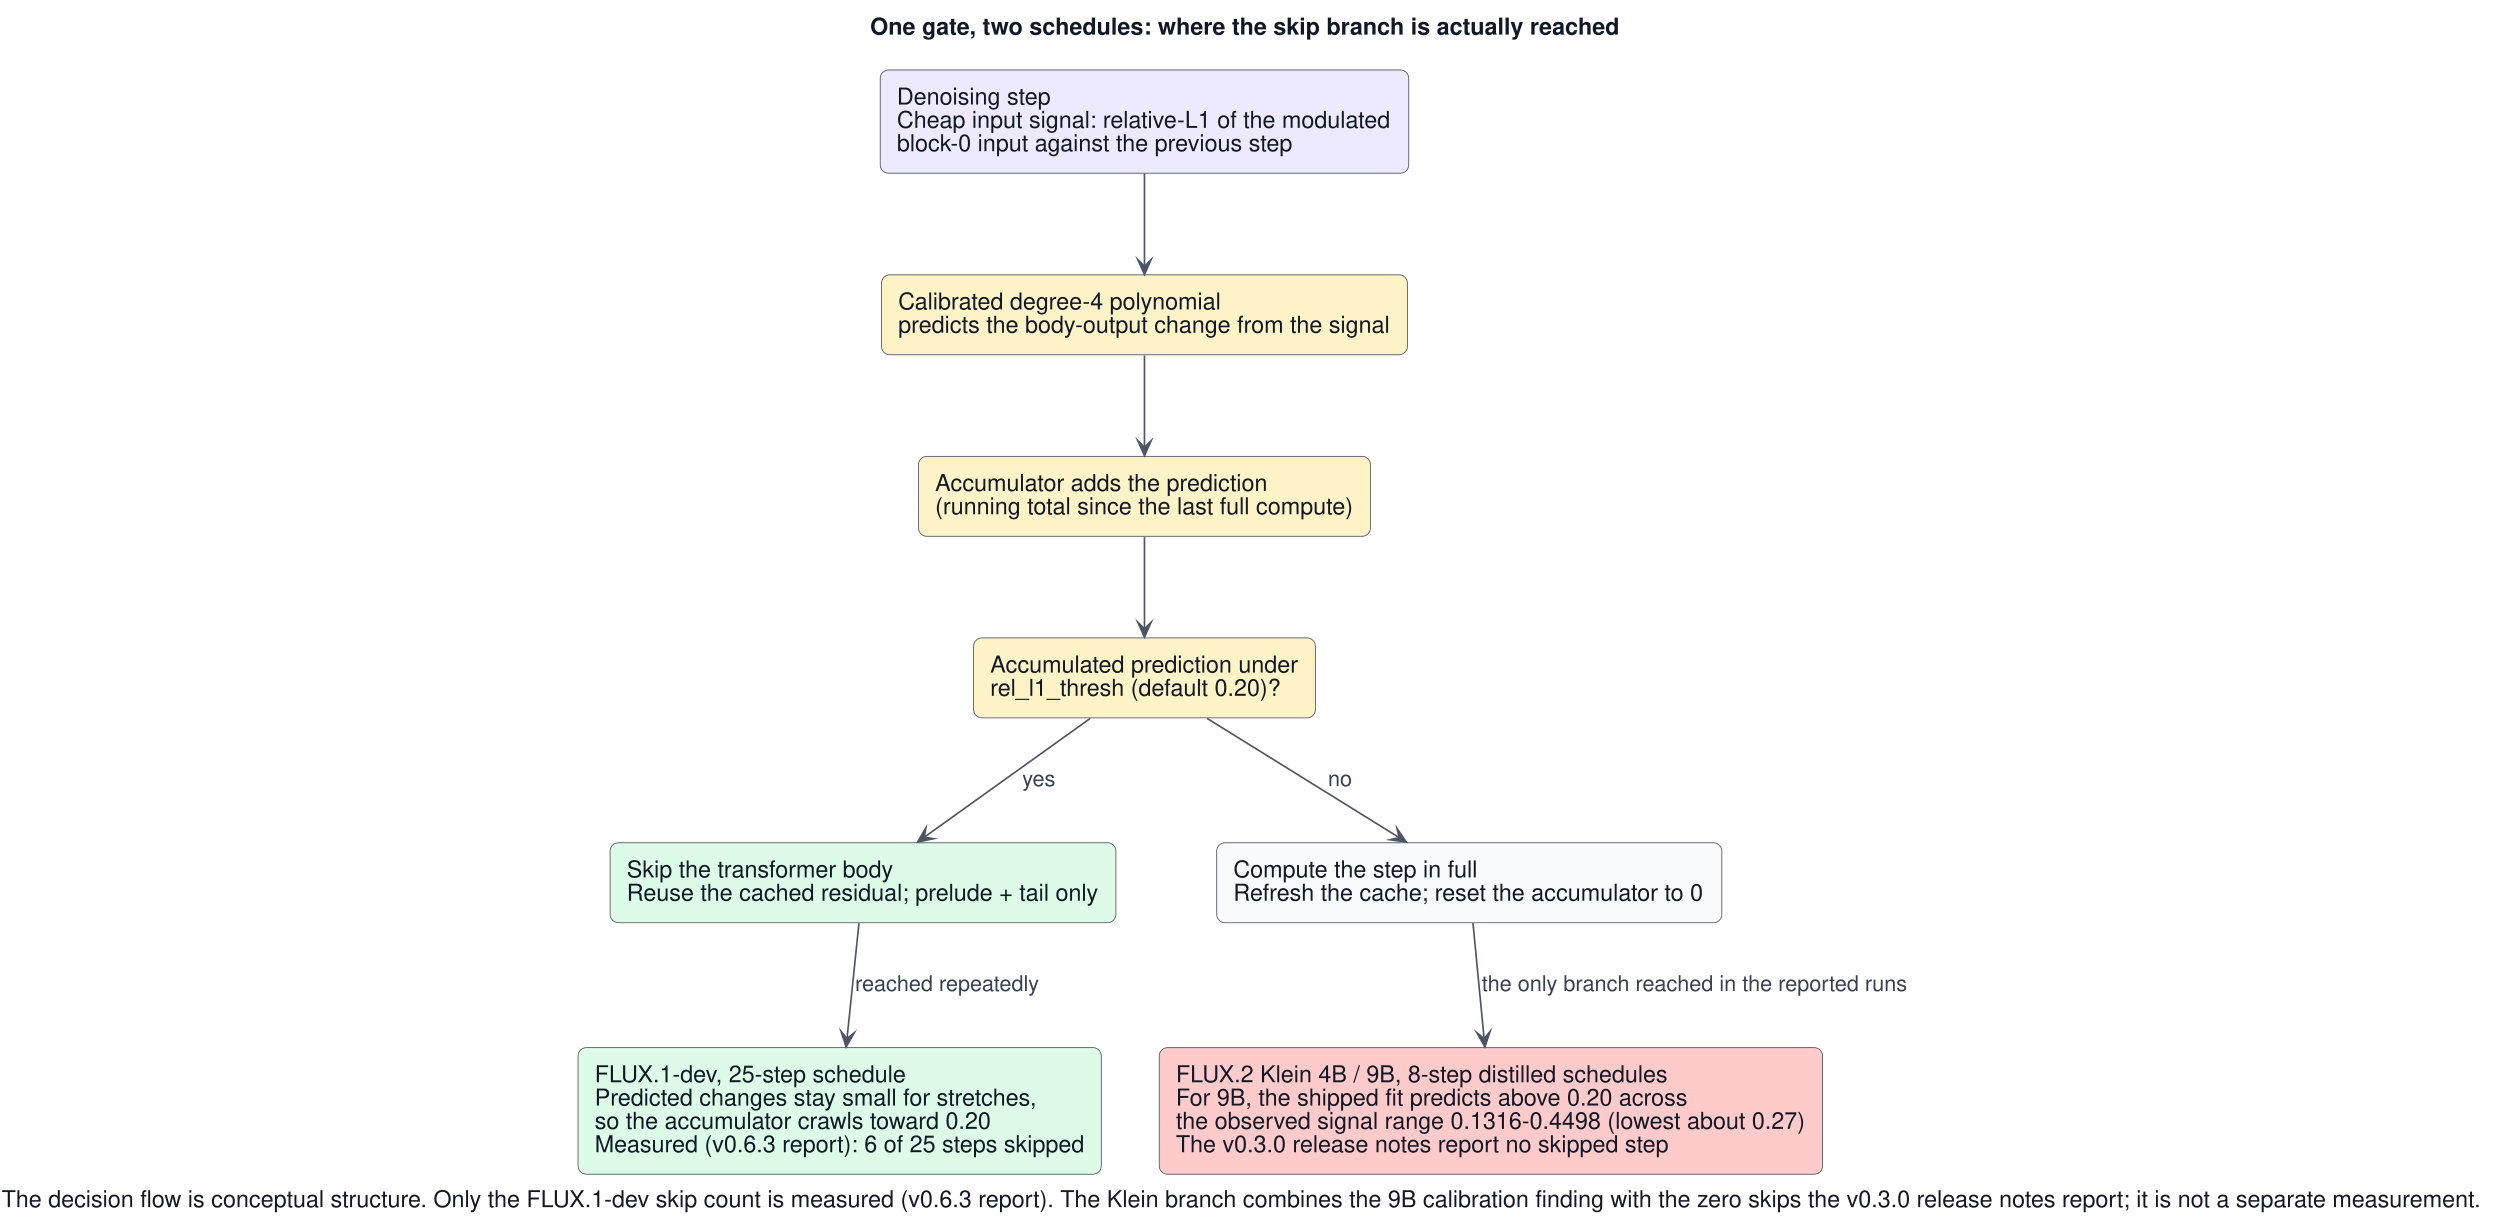
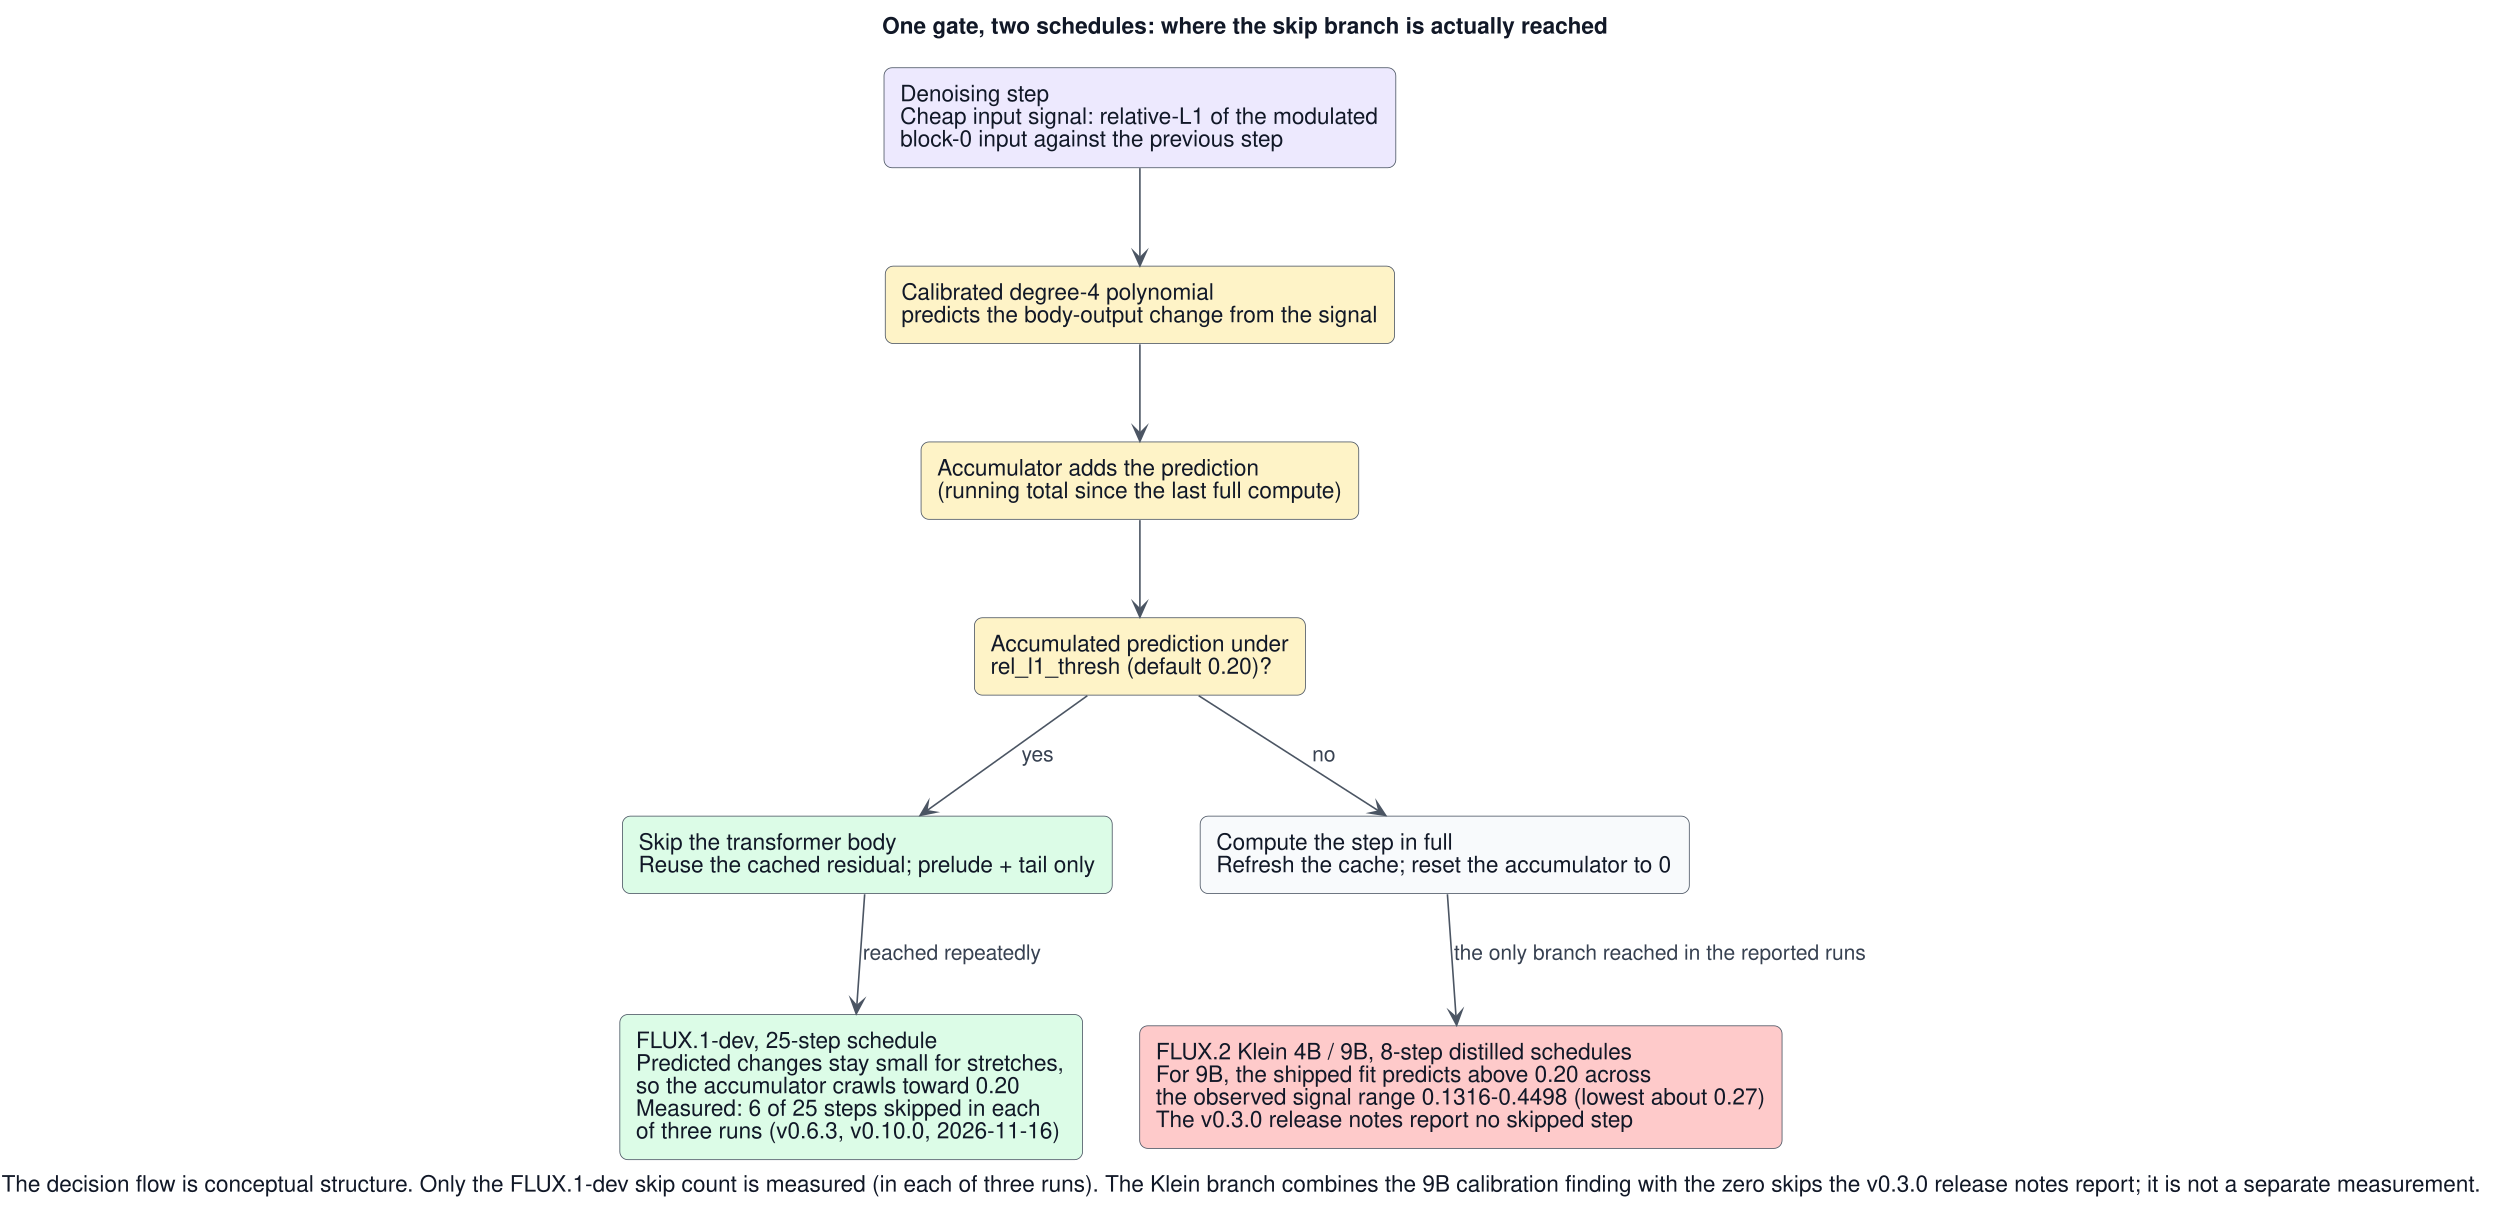
- <svg xmlns="http://www.w3.org/2000/svg" contentStyleType="text/css" data-diagram-type="DESCRIPTION" height="736px" preserveAspectRatio="none" style="width:1501px;height:736px;background:#FFFFFF;" version="1.1" viewBox="0 0 1501 736" width="1501px" zoomAndPan="magnify">
+ <svg xmlns="http://www.w3.org/2000/svg" contentStyleType="text/css" data-diagram-type="DESCRIPTION" height="750px" preserveAspectRatio="none" style="width:1550px;height:750px;background:#FFFFFF;" version="1.1" viewBox="0 0 1550 750" width="1550px" zoomAndPan="magnify">
  <defs />
  <g>
    <g class="title" data-source-line="1">
-       <text fill="#111827" font-family="Helvetica" font-size="14" font-weight="700" lengthAdjust="spacing" textLength="449.702" x="522.415" y="20.78">One gate, two schedules: where the skip branch is actually reached</text>
+       <text fill="#111827" font-family="Helvetica" font-size="14" font-weight="700" lengthAdjust="spacing" textLength="449.702" x="546.932" y="20.78">One gate, two schedules: where the skip branch is actually reached</text>
    </g>
    <g class="entity" data-qualified-name="signal" data-source-line="16" id="ent0001">
-       <rect fill="#EDE9FE" height="62" rx="5" ry="5" style="stroke:#4B5563;stroke-width:0.5;" width="317.302" x="528.491" y="42" />
-       <text fill="#111827" font-family="Helvetica" font-size="14" lengthAdjust="spacing" textLength="92.613" x="538.491" y="62.78">Denoising step</text>
-       <text fill="#111827" font-family="Helvetica" font-size="14" lengthAdjust="spacing" textLength="297.302" x="538.491" y="76.78">Cheap input signal: relative-L1 of the modulated</text>
-       <text fill="#111827" font-family="Helvetica" font-size="14" lengthAdjust="spacing" textLength="238.923" x="538.491" y="90.78">block-0 input against the previous step</text>
+       <rect fill="#EDE9FE" height="62" rx="5" ry="5" style="stroke:#4B5563;stroke-width:0.5;" width="317.302" x="548.093" y="42" />
+       <text fill="#111827" font-family="Helvetica" font-size="14" lengthAdjust="spacing" textLength="92.613" x="558.093" y="62.78">Denoising step</text>
+       <text fill="#111827" font-family="Helvetica" font-size="14" lengthAdjust="spacing" textLength="297.302" x="558.093" y="76.78">Cheap input signal: relative-L1 of the modulated</text>
+       <text fill="#111827" font-family="Helvetica" font-size="14" lengthAdjust="spacing" textLength="238.923" x="558.093" y="90.78">block-0 input against the previous step</text>
    </g>
    <g class="entity" data-qualified-name="poly" data-source-line="18" id="ent0002">
-       <rect fill="#FEF3C7" height="48" rx="5" ry="5" style="stroke:#4B5563;stroke-width:0.5;" width="315.736" x="529.271" y="165" />
-       <text fill="#111827" font-family="Helvetica" font-size="14" lengthAdjust="spacing" textLength="194.558" x="539.271" y="185.78">Calibrated degree-4 polynomial</text>
-       <text fill="#111827" font-family="Helvetica" font-size="14" lengthAdjust="spacing" textLength="295.736" x="539.271" y="199.78">predicts the body-output change from the signal</text>
+       <rect fill="#FEF3C7" height="48" rx="5" ry="5" style="stroke:#4B5563;stroke-width:0.5;" width="315.736" x="548.873" y="165" />
+       <text fill="#111827" font-family="Helvetica" font-size="14" lengthAdjust="spacing" textLength="194.558" x="558.873" y="185.78">Calibrated degree-4 polynomial</text>
+       <text fill="#111827" font-family="Helvetica" font-size="14" lengthAdjust="spacing" textLength="295.736" x="558.873" y="199.78">predicts the body-output change from the signal</text>
    </g>
    <g class="entity" data-qualified-name="acc" data-source-line="19" id="ent0003">
-       <rect fill="#FEF3C7" height="48" rx="5" ry="5" style="stroke:#4B5563;stroke-width:0.5;" width="271.351" x="551.461" y="274" />
-       <text fill="#111827" font-family="Helvetica" font-size="14" lengthAdjust="spacing" textLength="199.999" x="561.461" y="294.78">Accumulator adds the prediction</text>
-       <text fill="#111827" font-family="Helvetica" font-size="14" lengthAdjust="spacing" textLength="251.351" x="561.461" y="308.78">(running total since the last full compute)</text>
+       <rect fill="#FEF3C7" height="48" rx="5" ry="5" style="stroke:#4B5563;stroke-width:0.5;" width="271.351" x="571.063" y="274" />
+       <text fill="#111827" font-family="Helvetica" font-size="14" lengthAdjust="spacing" textLength="199.999" x="581.063" y="294.78">Accumulator adds the prediction</text>
+       <text fill="#111827" font-family="Helvetica" font-size="14" lengthAdjust="spacing" textLength="251.351" x="581.063" y="308.78">(running total since the last full compute)</text>
    </g>
    <g class="entity" data-qualified-name="gate" data-source-line="20" id="ent0004">
-       <rect fill="#FEF3C7" height="48" rx="5" ry="5" style="stroke:#4B5563;stroke-width:0.5;" width="205.22" x="584.531" y="383" />
-       <text fill="#111827" font-family="Helvetica" font-size="14" lengthAdjust="spacing" textLength="185.22" x="594.531" y="403.78">Accumulated prediction under</text>
-       <text fill="#111827" font-family="Helvetica" font-size="14" lengthAdjust="spacing" textLength="175.109" x="594.531" y="417.78">rel_l1_thresh (default 0.20)?</text>
+       <rect fill="#FEF3C7" height="48" rx="5" ry="5" style="stroke:#4B5563;stroke-width:0.5;" width="205.22" x="604.133" y="383" />
+       <text fill="#111827" font-family="Helvetica" font-size="14" lengthAdjust="spacing" textLength="185.22" x="614.133" y="403.78">Accumulated prediction under</text>
+       <text fill="#111827" font-family="Helvetica" font-size="14" lengthAdjust="spacing" textLength="175.109" x="614.133" y="417.78">rel_l1_thresh (default 0.20)?</text>
    </g>
    <g class="entity" data-qualified-name="skip" data-source-line="22" id="ent0005">
-       <rect fill="#DCFCE7" height="48" rx="5" ry="5" style="stroke:#4B5563;stroke-width:0.5;" width="303.678" x="366.301" y="506" />
-       <text fill="#111827" font-family="Helvetica" font-size="14" lengthAdjust="spacing" textLength="160.296" x="376.301" y="526.78">Skip the transformer body</text>
-       <text fill="#111827" font-family="Helvetica" font-size="14" lengthAdjust="spacing" textLength="283.678" x="376.301" y="540.78">Reuse the cached residual; prelude + tail only</text>
+       <rect fill="#DCFCE7" height="48" rx="5" ry="5" style="stroke:#4B5563;stroke-width:0.5;" width="303.678" x="385.903" y="506" />
+       <text fill="#111827" font-family="Helvetica" font-size="14" lengthAdjust="spacing" textLength="160.296" x="395.903" y="526.78">Skip the transformer body</text>
+       <text fill="#111827" font-family="Helvetica" font-size="14" lengthAdjust="spacing" textLength="283.678" x="395.903" y="540.78">Reuse the cached residual; prelude + tail only</text>
    </g>
    <g class="entity" data-qualified-name="compute" data-source-line="23" id="ent0006">
-       <rect fill="#F8FAFC" height="48" rx="5" ry="5" style="stroke:#4B5563;stroke-width:0.5;" width="303.261" x="730.511" y="506" />
-       <text fill="#111827" font-family="Helvetica" font-size="14" lengthAdjust="spacing" textLength="147.082" x="740.511" y="526.78">Compute the step in full</text>
-       <text fill="#111827" font-family="Helvetica" font-size="14" lengthAdjust="spacing" textLength="283.261" x="740.511" y="540.78">Refresh the cache; reset the accumulator to 0</text>
+       <rect fill="#F8FAFC" height="48" rx="5" ry="5" style="stroke:#4B5563;stroke-width:0.5;" width="303.261" x="744.113" y="506" />
+       <text fill="#111827" font-family="Helvetica" font-size="14" lengthAdjust="spacing" textLength="147.082" x="754.113" y="526.78">Compute the step in full</text>
+       <text fill="#111827" font-family="Helvetica" font-size="14" lengthAdjust="spacing" textLength="283.261" x="754.113" y="540.78">Refresh the cache; reset the accumulator to 0</text>
    </g>
    <g class="entity" data-qualified-name="dev" data-source-line="25" id="ent0007">
-       <rect fill="#DCFCE7" height="76" rx="5" ry="5" style="stroke:#4B5563;stroke-width:0.5;" width="314.157" x="347.061" y="629" />
-       <text fill="#111827" font-family="Helvetica" font-size="14" lengthAdjust="spacing" textLength="189.102" x="357.061" y="649.78">FLUX.1-dev, 25-step schedule</text>
-       <text fill="#111827" font-family="Helvetica" font-size="14" lengthAdjust="spacing" textLength="266.896" x="357.061" y="663.78">Predicted changes stay small for stretches,</text>
-       <text fill="#111827" font-family="Helvetica" font-size="14" lengthAdjust="spacing" textLength="238.889" x="357.061" y="677.78">so the accumulator crawls toward 0.20</text>
-       <text fill="#111827" font-family="Helvetica" font-size="14" lengthAdjust="spacing" textLength="294.157" x="357.061" y="691.78">Measured (v0.6.3 report): 6 of 25 steps skipped</text>
+       <rect fill="#DCFCE7" height="90" rx="5" ry="5" style="stroke:#4B5563;stroke-width:0.5;" width="286.896" x="384.293" y="629" />
+       <text fill="#111827" font-family="Helvetica" font-size="14" lengthAdjust="spacing" textLength="189.102" x="394.293" y="649.78">FLUX.1-dev, 25-step schedule</text>
+       <text fill="#111827" font-family="Helvetica" font-size="14" lengthAdjust="spacing" textLength="266.896" x="394.293" y="663.78">Predicted changes stay small for stretches,</text>
+       <text fill="#111827" font-family="Helvetica" font-size="14" lengthAdjust="spacing" textLength="238.889" x="394.293" y="677.78">so the accumulator crawls toward 0.20</text>
+       <text fill="#111827" font-family="Helvetica" font-size="14" lengthAdjust="spacing" textLength="251.378" x="394.293" y="691.78">Measured: 6 of 25 steps skipped in each</text>
+       <text fill="#111827" font-family="Helvetica" font-size="14" lengthAdjust="spacing" textLength="263.047" x="394.293" y="705.78">of three runs (v0.6.3, v0.10.0, 2026-11-16)</text>
    </g>
    <g class="entity" data-qualified-name="klein" data-source-line="26" id="ent0008">
-       <rect fill="#FECACA" height="76" rx="5" ry="5" style="stroke:#4B5563;stroke-width:0.5;" width="398.26" x="696.011" y="629" />
-       <text fill="#111827" font-family="Helvetica" font-size="14" lengthAdjust="spacing" textLength="296.488" x="706.011" y="649.78">FLUX.2 Klein 4B / 9B, 8-step distilled schedules</text>
-       <text fill="#111827" font-family="Helvetica" font-size="14" lengthAdjust="spacing" textLength="308.171" x="706.011" y="663.78">For 9B, the shipped fit predicts above 0.20 across</text>
-       <text fill="#111827" font-family="Helvetica" font-size="14" lengthAdjust="spacing" textLength="378.26" x="706.011" y="677.78">the observed signal range 0.1316-0.4498 (lowest about 0.27)</text>
-       <text fill="#111827" font-family="Helvetica" font-size="14" lengthAdjust="spacing" textLength="296.516" x="706.011" y="691.78">The v0.3.0 release notes report no skipped step</text>
+       <rect fill="#FECACA" height="76" rx="5" ry="5" style="stroke:#4B5563;stroke-width:0.5;" width="398.26" x="706.613" y="636" />
+       <text fill="#111827" font-family="Helvetica" font-size="14" lengthAdjust="spacing" textLength="296.488" x="716.613" y="656.78">FLUX.2 Klein 4B / 9B, 8-step distilled schedules</text>
+       <text fill="#111827" font-family="Helvetica" font-size="14" lengthAdjust="spacing" textLength="308.171" x="716.613" y="670.78">For 9B, the shipped fit predicts above 0.20 across</text>
+       <text fill="#111827" font-family="Helvetica" font-size="14" lengthAdjust="spacing" textLength="378.26" x="716.613" y="684.78">the observed signal range 0.1316-0.4498 (lowest about 0.27)</text>
+       <text fill="#111827" font-family="Helvetica" font-size="14" lengthAdjust="spacing" textLength="296.516" x="716.613" y="698.78">The v0.3.0 release notes report no skipped step</text>
    </g>
    <g class="link" data-entity-1="ent0001" data-entity-2="ent0002" data-link-type="dependency" data-source-line="28" id="lnk9">
-       <path d="M687.141,104.25 C687.141,123.25 687.141,142.37 687.141,159.84" fill="none" id="signal-to-poly" style="stroke:#4B5563;stroke-width:1;" />
-       <polygon fill="#4B5563" points="687.141,164.84,691.141,155.84,687.141,159.84,683.141,155.84,687.141,164.84" style="stroke:#4B5563;stroke-width:1;stroke-linejoin:miter;stroke-miterlimit:10;" />
+       <path d="M706.743,104.25 C706.743,123.25 706.743,142.37 706.743,159.84" fill="none" id="signal-to-poly" style="stroke:#4B5563;stroke-width:1;" />
+       <polygon fill="#4B5563" points="706.743,164.84,710.743,155.84,706.743,159.84,702.743,155.84,706.743,164.84" style="stroke:#4B5563;stroke-width:1;stroke-linejoin:miter;stroke-miterlimit:10;" />
    </g>
    <g class="link" data-entity-1="ent0002" data-entity-2="ent0003" data-link-type="dependency" data-source-line="29" id="lnk10">
-       <path d="M687.141,213.48 C687.141,231.32 687.141,250.75 687.141,268.57" fill="none" id="poly-to-acc" style="stroke:#4B5563;stroke-width:1;" />
-       <polygon fill="#4B5563" points="687.141,273.57,691.141,264.57,687.141,268.57,683.141,264.57,687.141,273.57" style="stroke:#4B5563;stroke-width:1;stroke-linejoin:miter;stroke-miterlimit:10;" />
+       <path d="M706.743,213.48 C706.743,231.32 706.743,250.75 706.743,268.57" fill="none" id="poly-to-acc" style="stroke:#4B5563;stroke-width:1;" />
+       <polygon fill="#4B5563" points="706.743,273.57,710.743,264.57,706.743,268.57,702.743,264.57,706.743,273.57" style="stroke:#4B5563;stroke-width:1;stroke-linejoin:miter;stroke-miterlimit:10;" />
    </g>
    <g class="link" data-entity-1="ent0003" data-entity-2="ent0004" data-link-type="dependency" data-source-line="30" id="lnk11">
-       <path d="M687.141,322.48 C687.141,340.32 687.141,359.75 687.141,377.57" fill="none" id="acc-to-gate" style="stroke:#4B5563;stroke-width:1;" />
-       <polygon fill="#4B5563" points="687.141,382.57,691.141,373.57,687.141,377.57,683.141,373.57,687.141,382.57" style="stroke:#4B5563;stroke-width:1;stroke-linejoin:miter;stroke-miterlimit:10;" />
+       <path d="M706.743,322.48 C706.743,340.32 706.743,359.75 706.743,377.57" fill="none" id="acc-to-gate" style="stroke:#4B5563;stroke-width:1;" />
+       <polygon fill="#4B5563" points="706.743,382.57,710.743,373.57,706.743,377.57,702.743,373.57,706.743,382.57" style="stroke:#4B5563;stroke-width:1;stroke-linejoin:miter;stroke-miterlimit:10;" />
    </g>
    <g class="link" data-entity-1="ent0004" data-entity-2="ent0005" data-link-type="dependency" data-source-line="31" id="lnk12">
-       <path d="M654.551,431.33 C624.721,452.69 584.866,481.229 554.976,502.629" fill="none" id="gate-to-skip" style="stroke:#4B5563;stroke-width:1;" />
-       <polygon fill="#4B5563" points="550.911,505.54,560.557,503.553,554.976,502.629,555.9,497.048,550.911,505.54" style="stroke:#4B5563;stroke-width:1;stroke-linejoin:miter;stroke-miterlimit:10;" />
-       <text fill="#374151" font-family="Helvetica" font-size="13" lengthAdjust="spacing" textLength="20.23" x="613.761" y="472.01">yes</text>
+       <path d="M674.153,431.33 C644.323,452.69 604.468,481.229 574.578,502.629" fill="none" id="gate-to-skip" style="stroke:#4B5563;stroke-width:1;" />
+       <polygon fill="#4B5563" points="570.513,505.54,580.159,503.553,574.578,502.629,575.502,497.048,570.513,505.54" style="stroke:#4B5563;stroke-width:1;stroke-linejoin:miter;stroke-miterlimit:10;" />
+       <text fill="#374151" font-family="Helvetica" font-size="13" lengthAdjust="spacing" textLength="20.23" x="633.363" y="472.01">yes</text>
    </g>
    <g class="link" data-entity-1="ent0004" data-entity-2="ent0006" data-link-type="dependency" data-source-line="32" id="lnk13">
-       <path d="M724.741,431.33 C759.161,452.69 805.593,481.503 840.073,502.903" fill="none" id="gate-to-compute" style="stroke:#4B5563;stroke-width:1;" />
-       <polygon fill="#4B5563" points="844.321,505.54,838.783,497.395,840.073,502.903,834.565,504.193,844.321,505.54" style="stroke:#4B5563;stroke-width:1;stroke-linejoin:miter;stroke-miterlimit:10;" />
-       <text fill="#374151" font-family="Helvetica" font-size="13" lengthAdjust="spacing" textLength="14.46" x="797.311" y="472.01">no</text>
+       <path d="M743.183,431.33 C776.543,452.69 821.452,481.444 854.882,502.844" fill="none" id="gate-to-compute" style="stroke:#4B5563;stroke-width:1;" />
+       <polygon fill="#4B5563" points="859.093,505.54,853.669,497.319,854.882,502.844,849.356,504.057,859.093,505.54" style="stroke:#4B5563;stroke-width:1;stroke-linejoin:miter;stroke-miterlimit:10;" />
+       <text fill="#374151" font-family="Helvetica" font-size="13" lengthAdjust="spacing" textLength="14.46" x="813.553" y="472.01">no</text>
    </g>
    <g class="link" data-entity-1="ent0005" data-entity-2="ent0007" data-link-type="dependency" data-source-line="33" id="lnk14">
-       <path d="M515.731,554.21 C513.611,574.64 511.006,599.787 508.536,623.617" fill="none" id="skip-to-dev" style="stroke:#4B5563;stroke-width:1;" />
-       <polygon fill="#4B5563" points="508.021,628.59,512.927,620.05,508.536,623.617,504.97,619.226,508.021,628.59" style="stroke:#4B5563;stroke-width:1;stroke-linejoin:miter;stroke-miterlimit:10;" />
-       <text fill="#374151" font-family="Helvetica" font-size="13" lengthAdjust="spacing" textLength="111.3" x="513.391" y="595.01">reached repeatedly</text>
+       <path d="M536.093,554.45 C534.673,574.54 532.955,599.032 531.225,623.572" fill="none" id="skip-to-dev" style="stroke:#4B5563;stroke-width:1;" />
+       <polygon fill="#4B5563" points="530.873,628.56,535.496,619.864,531.225,623.572,527.516,619.301,530.873,628.56" style="stroke:#4B5563;stroke-width:1;stroke-linejoin:miter;stroke-miterlimit:10;" />
+       <text fill="#374151" font-family="Helvetica" font-size="13" lengthAdjust="spacing" textLength="111.3" x="534.933" y="595.01">reached repeatedly</text>
    </g>
    <g class="link" data-entity-1="ent0006" data-entity-2="ent0008" data-link-type="dependency" data-source-line="34" id="lnk15">
-       <path d="M884.371,554.21 C886.341,574.64 888.76,599.783 891.061,623.613" fill="none" id="compute-to-klein" style="stroke:#4B5563;stroke-width:1;" />
-       <polygon fill="#4B5563" points="891.541,628.59,894.658,619.247,891.061,623.613,886.695,620.016,891.541,628.59" style="stroke:#4B5563;stroke-width:1;stroke-linejoin:miter;stroke-miterlimit:10;" />
-       <text fill="#374151" font-family="Helvetica" font-size="13" lengthAdjust="spacing" textLength="255.83" x="889.641" y="595.01">the only branch reached in the reported runs</text>
+       <path d="M897.393,554.45 C898.943,576.5 900.94,604.903 902.76,630.633" fill="none" id="compute-to-klein" style="stroke:#4B5563;stroke-width:1;" />
+       <polygon fill="#4B5563" points="903.113,635.62,906.468,626.36,902.76,630.633,898.488,626.925,903.113,635.62" style="stroke:#4B5563;stroke-width:1;stroke-linejoin:miter;stroke-miterlimit:10;" />
+       <text fill="#374151" font-family="Helvetica" font-size="13" lengthAdjust="spacing" textLength="255.83" x="901.443" y="595.01">the only branch reached in the reported runs</text>
    </g>
    <g class="caption" data-source-line="36">
-       <text fill="#111827" font-family="Helvetica" font-size="14" lengthAdjust="spacing" textLength="1492.531" x="1" y="724.78">The decision flow is conceptual structure. Only the FLUX.1-dev skip count is measured (v0.6.3 report). The Klein branch combines the 9B calibration finding with the zero skips the v0.3.0 release notes report; it is not a separate measurement.</text>
+       <text fill="#111827" font-family="Helvetica" font-size="14" lengthAdjust="spacing" textLength="1541.565" x="1" y="738.78">The decision flow is conceptual structure. Only the FLUX.1-dev skip count is measured (in each of three runs). The Klein branch combines the 9B calibration finding with the zero skips the v0.3.0 release notes report; it is not a separate measurement.</text>
    </g>
  </g>
</svg>
